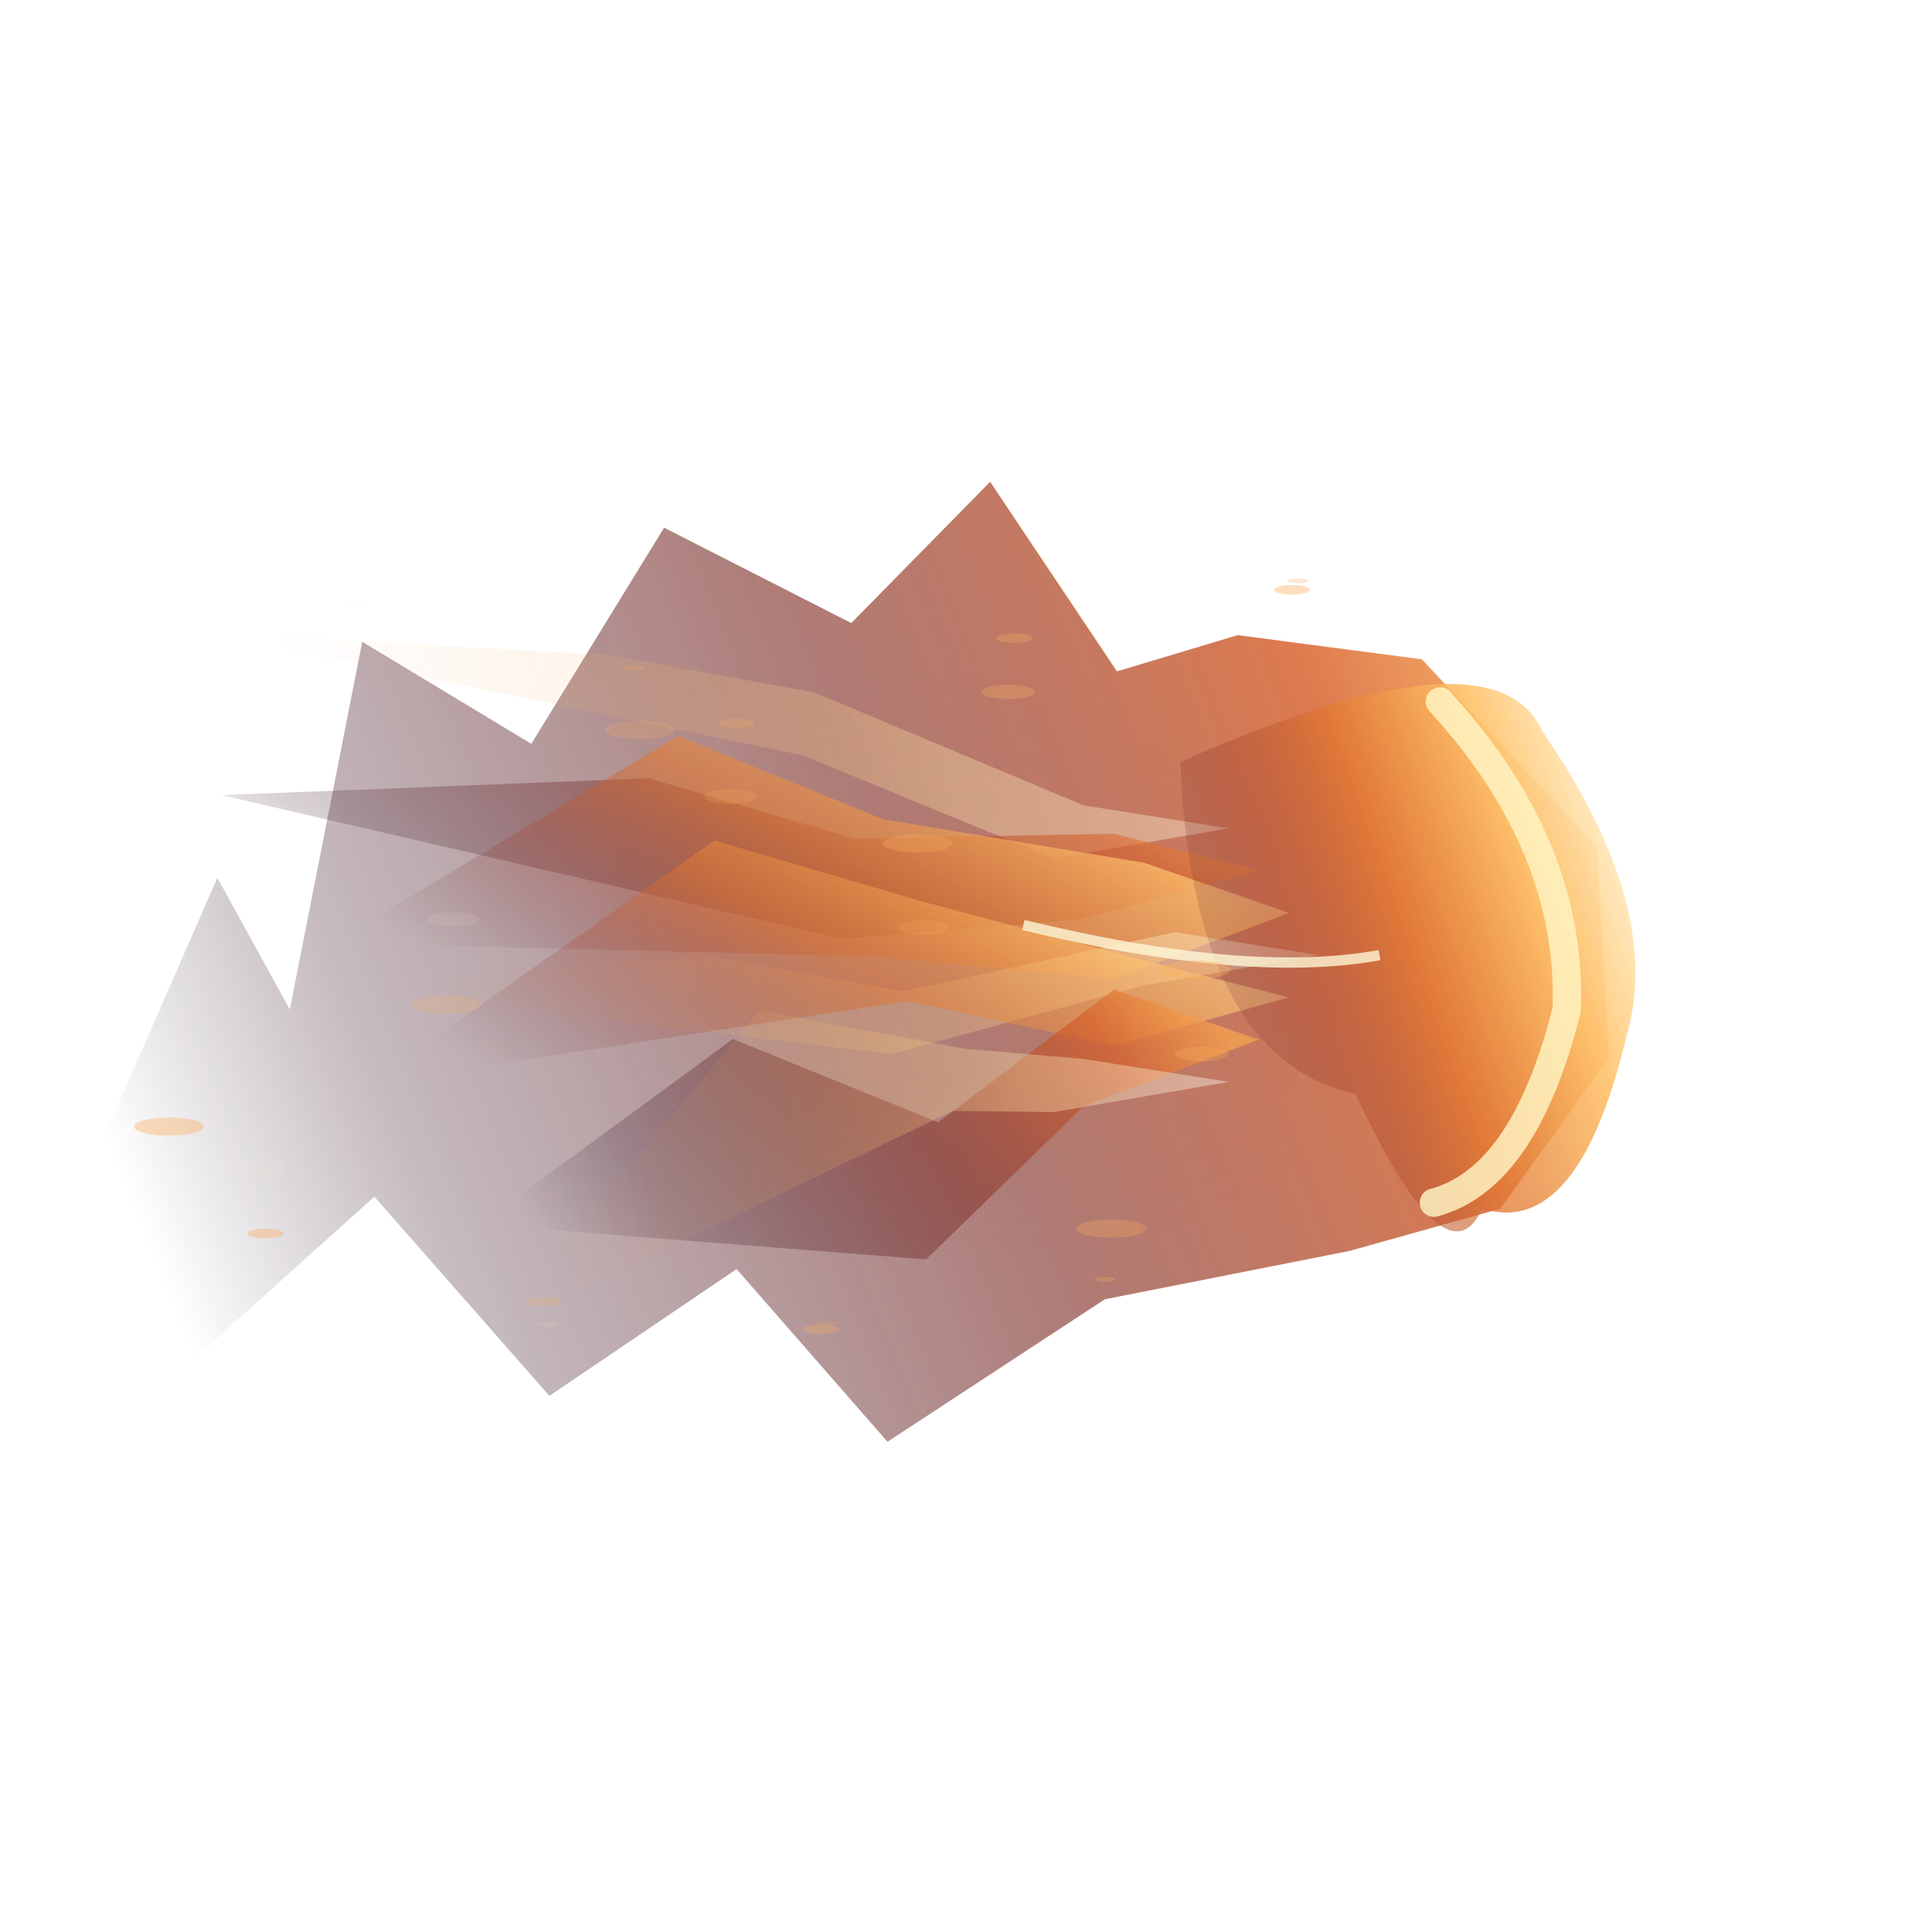
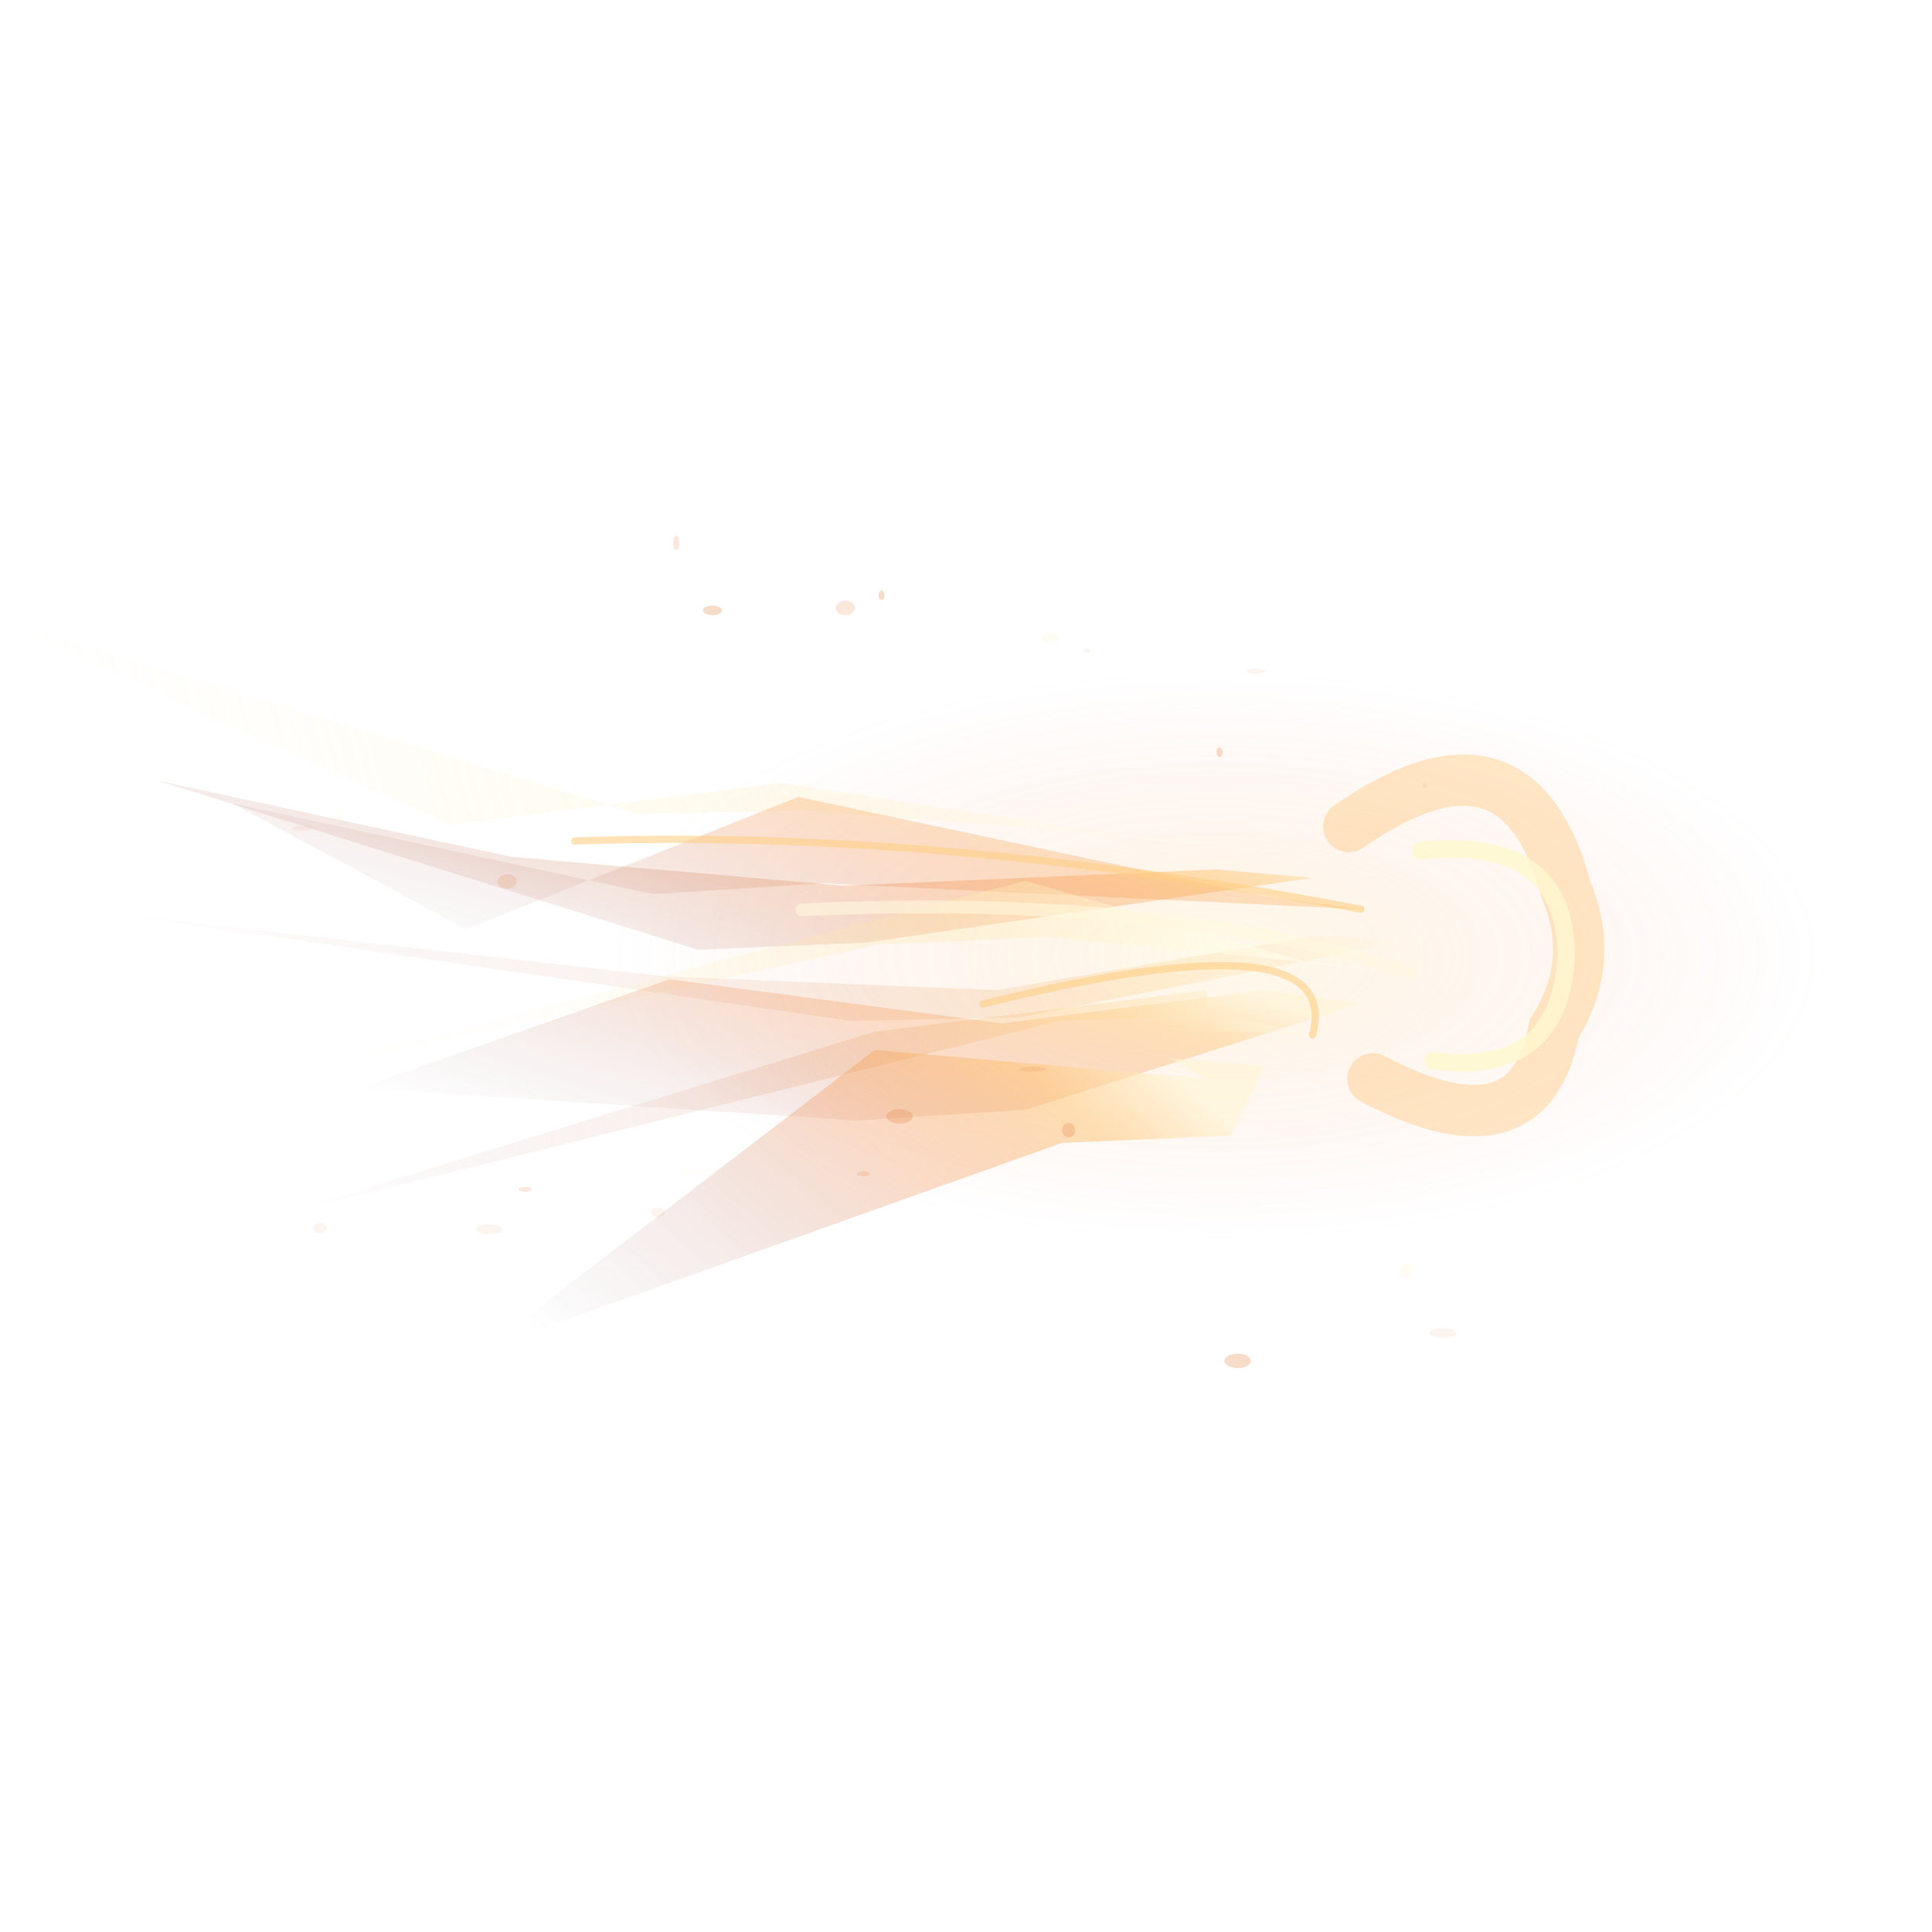
<svg xmlns="http://www.w3.org/2000/svg" width="320" height="320" viewBox="0 0 320 320">
  <defs>
-     <linearGradient id="blood" x1="0%" y1="60%" x2="100%" y2="35%">
-       <stop offset="0" stop-color="#24182b" stop-opacity="0" />
-       <stop offset=".18" stop-color="#462333" stop-opacity=".37" />
-       <stop offset=".55" stop-color="#823129" stop-opacity=".77" />
-       <stop offset=".85" stop-color="#d7602b" />
-       <stop offset="1" stop-color="#fba64b" />
+     <linearGradient id="a" x1="0%" y1="80%" x2="100%" y2="35%">
+       <stop offset="0" stop-color="#542735" stop-opacity="0" />
+       <stop offset=".29" stop-color="#a64b36" stop-opacity=".17" />
+       <stop offset=".60" stop-color="#f18742" stop-opacity=".48" />
+       <stop offset=".85" stop-color="#ffbf67" stop-opacity=".78" />
+       <stop offset="1" stop-color="#fff4ce" stop-opacity=".90" />
    </linearGradient>
-     <linearGradient id="saffron" x1="4%" y1="74%" x2="98%" y2="34%">
-       <stop offset="0" stop-color="#4e2135" stop-opacity="0" />
-       <stop offset=".27" stop-color="#a3422f" stop-opacity=".42" />
-       <stop offset=".52" stop-color="#e27831" stop-opacity=".83" />
-       <stop offset=".81" stop-color="#ffc36c" />
-       <stop offset="1" stop-color="#ffebc0" />
+     <linearGradient id="b" x1="0%" y1="50%" x2="100%" y2="45%">
+       <stop offset="0" stop-color="#802c38" stop-opacity="0" />
+       <stop offset=".41" stop-color="#d47346" stop-opacity=".22" />
+       <stop offset=".78" stop-color="#ffd18a" stop-opacity=".75" />
+       <stop offset="1" stop-color="#fff9e6" />
    </linearGradient>
-     <linearGradient id="white" x1="8%" y1="43%" x2="100%" y2="39%">
-       <stop offset="0" stop-color="#ec803e" stop-opacity="0" />
-       <stop offset=".38" stop-color="#fbbd62" stop-opacity=".35" />
-       <stop offset=".69" stop-color="#ffe6a7" stop-opacity=".87" />
-       <stop offset="1" stop-color="#fffdf2" />
+     <linearGradient id="c" x1="0%" y1="55%" x2="100%" y2="50%">
+       <stop offset="0" stop-color="#fff5c9" stop-opacity="0" />
+       <stop offset=".56" stop-color="#ffe6a2" stop-opacity=".47" />
+       <stop offset=".82" stop-color="#fffce2" stop-opacity=".86" />
+       <stop offset="1" stop-color="#ffffff" />
    </linearGradient>
-     <radialGradient id="dust">
-       <stop offset="0" stop-color="#ffe1a8" stop-opacity=".44" />
-       <stop offset=".21" stop-color="#f9a052" stop-opacity=".22" />
-       <stop offset=".72" stop-color="#9b514b" stop-opacity=".09" />
-       <stop offset="1" stop-color="#5e3144" stop-opacity="0" />
+     <radialGradient id="halo">
+       <stop offset="0" stop-color="#ffe8a2" stop-opacity=".38" />
+       <stop offset=".43" stop-color="#f9a354" stop-opacity=".17" />
+       <stop offset="1" stop-color="#f17051" stop-opacity="0" />
    </radialGradient>
  </defs>
-   <ellipse cx="169" cy="159" rx="74.0" ry="54" fill="url(#dust)" opacity=".16" />
-   <path d="M 12.0 200.2 L 36.0 145.4 L 48.0 167.2 L 60.0 106.3 L 88.0 123.2 L 110.0 87.4 L 141.0 103.2 L 164.0 79.8 L 185.0 111.2 L 205.0 105.2 L 235.5 109.2 L 264.5 140.2 L 266.5 175.2 L 248.5 200.2 L 223.5 207.2 L 183.0 215.2 L 147.0 238.8 L 122.0 210.2 L 91.0 231.2 L 62.0 198.2 L 32.0 225.2 Z" fill="url(#blood)" opacity=".83" />
-   <path d="M 34.4 104.8 L 100.9 108.5 L 134.9 114.7 L 179.5 133.4 L 203.5 137.2 L 174.5 142.2 L 132.9 125.1 L 34.4 104.8 Z" fill="url(#white)" opacity="0.4" />
-   <path d="M 36.7 131.7 L 107.5 128.9 L 141.5 138.9 L 184.5 138.1 L 208.5 144.2 L 179.5 152.2 L 139.5 155.5 L 36.7 131.7 Z" fill="url(#blood)" opacity="0.6" />
-   <path d="M 55.2 156.2 L 112.3 121.9 L 146.3 135.7 L 189.5 142.9 L 213.5 151.2 L 184.5 162.2 L 144.3 158.4 L 55.2 156.2 Z" fill="url(#saffron)" opacity="0.7" />
-   <path d="M 57.7 163.7 L 115.6 158.0 L 149.6 164.2 L 194.5 154.4 L 218.5 158.2 L 189.5 163.2 L 147.6 174.6 L 57.7 163.7 Z" fill="url(#white)" opacity="0.4" />
-   <path d="M 61.1 179.5 L 118.3 139.2 L 152.3 149.2 L 189.5 159.1 L 213.5 165.2 L 184.5 173.2 L 150.3 165.8 L 61.1 179.5 Z" fill="url(#saffron)" opacity="0.6" />
-   <path d="M 79.5 202.8 L 121.4 172.1 L 155.4 185.9 L 184.5 163.9 L 208.5 172.2 L 179.5 183.2 L 153.4 208.6 L 79.5 202.8 Z" fill="url(#blood)" opacity="0.7" />
-   <path d="M 81.1 221.0 L 125.8 167.4 L 159.8 173.7 L 179.5 175.4 L 203.5 179.2 L 174.5 184.2 L 157.8 184.0 L 81.1 221.0 Z" fill="url(#white)" opacity="0.4" />
-   <path d="M195.5 126.2 Q247.5 103.2 255.5 121.2 Q275.5 150.2 269.5 171.2 Q261.5 205.2 245.5 200.2 Q239.5 213.2 224.5 181.2 Q197.5 175.2 195.5 126.2 Z" fill="url(#saffron)" opacity=".92" />
-   <path d="M238.5 116.2 Q260.5 140.2 259.5 167.2 Q252.5 195.2 237.5 199.2" fill="none" stroke="#fff4c3" stroke-width="4.7" stroke-linecap="round" opacity=".83" />
-   <path d="M169.5 153.2 Q206.5 162.2 228.5 158.2" fill="none" stroke="#fffad8" stroke-width="1.7" opacity=".78" />
-   <ellipse cx="91.0" cy="219.4" rx="1.7" ry="0.4" fill="#ffefbd" opacity="0.1" />
-   <ellipse cx="122.0" cy="119.8" rx="3.0" ry="0.8" fill="#f9ae5f" opacity="0.2" />
-   <ellipse cx="153.0" cy="153.6" rx="4.4" ry="1.2" fill="#f9ae5f" opacity="0.2" />
-   <ellipse cx="184.0" cy="203.5" rx="5.8" ry="1.5" fill="#f9ae5f" opacity="0.3" />
-   <ellipse cx="215.0" cy="96.2" rx="1.7" ry="0.4" fill="#f9ae5f" opacity="0.3" />
-   <ellipse cx="44.0" cy="204.3" rx="3.0" ry="0.8" fill="#f9ae5f" opacity="0.4" />
-   <ellipse cx="75.0" cy="152.3" rx="4.4" ry="1.2" fill="#ffefbd" opacity="0.1" />
-   <ellipse cx="106.0" cy="120.9" rx="5.8" ry="1.5" fill="#f9ae5f" opacity="0.2" />
-   <ellipse cx="137.0" cy="219.2" rx="1.7" ry="0.4" fill="#f9ae5f" opacity="0.2" />
-   <ellipse cx="168.0" cy="105.7" rx="3.0" ry="0.8" fill="#f9ae5f" opacity="0.3" />
-   <ellipse cx="199.0" cy="174.6" rx="4.4" ry="1.2" fill="#f9ae5f" opacity="0.3" />
-   <ellipse cx="28.0" cy="186.6" rx="5.8" ry="1.5" fill="#f9ae5f" opacity="0.4" />
-   <ellipse cx="59.0" cy="100.0" rx="1.7" ry="0.4" fill="#ffefbd" opacity="0.1" />
-   <ellipse cx="90.0" cy="215.6" rx="3.0" ry="0.8" fill="#f9ae5f" opacity="0.2" />
-   <ellipse cx="121.0" cy="131.9" rx="4.4" ry="1.2" fill="#f9ae5f" opacity="0.2" />
-   <ellipse cx="152.0" cy="139.7" rx="5.8" ry="1.5" fill="#f9ae5f" opacity="0.3" />
-   <ellipse cx="183.0" cy="211.9" rx="1.7" ry="0.4" fill="#f9ae5f" opacity="0.3" />
-   <ellipse cx="214.0" cy="97.7" rx="3.0" ry="0.8" fill="#f9ae5f" opacity="0.4" />
-   <ellipse cx="43.0" cy="193.7" rx="4.4" ry="1.2" fill="#ffefbd" opacity="0.1" />
-   <ellipse cx="74.0" cy="166.4" rx="5.8" ry="1.5" fill="#f9ae5f" opacity="0.2" />
-   <ellipse cx="105.0" cy="110.6" rx="1.7" ry="0.4" fill="#f9ae5f" opacity="0.2" />
-   <ellipse cx="136.0" cy="220.2" rx="3.0" ry="0.8" fill="#f9ae5f" opacity="0.3" />
-   <ellipse cx="167.0" cy="114.6" rx="4.4" ry="1.2" fill="#f9ae5f" opacity="0.3" />
-   <ellipse cx="198.0" cy="160.6" rx="5.8" ry="1.5" fill="#f9ae5f" opacity="0.4" />
-   <ellipse cx="27.0" cy="198.4" rx="1.7" ry="0.4" fill="#ffefbd" opacity="0.1" />
+   <ellipse cx="201.4" cy="158.4" rx="100" ry="47" fill="url(#halo)" opacity=".58" />
+   <path d="M -2.4 101.9 L 74.5 136.6 L 129.5 129.7 L 193.4 139.5 L 209.4 140.2 L 133.5 134.2 L 105.5 134.8 L -2.4 101.9 Z" fill="url(#c)" opacity="0.4" />
+   <path d="M 26.1 129.3 L 84.6 141.9 L 139.6 146.7 L 201.4 144.0 L 217.4 145.4 L 143.6 156.1 L 115.6 157.3 L 26.1 129.3 Z" fill="url(#a)" opacity="0.6" />
+   <path d="M 38.6 133.1 L 77.2 153.9 L 132.2 132.0 L 209.4 148.4 L 225.4 150.6 L 136.2 146.3 L 108.2 148.1 L 38.6 133.1 Z" fill="url(#a)" opacity="0.5" />
+   <path d="M95.2 139.3 Q155.2 137.2 225.4 150.6" fill="none" stroke="#ffcf85" stroke-width="1.2" opacity=".60" stroke-linecap="round" />
+   <path d="M 21.0 151.6 L 109.9 161.7 L 164.9 164.0 L 217.4 155.1 L 233.4 155.8 L 168.9 168.5 L 140.9 169.1 L 21.0 151.6 Z" fill="url(#b)" opacity="0.4" />
+   <path d="M 53.4 176.6 L 114.8 160.3 L 169.8 145.9 L 217.4 159.6 L 233.4 161.0 L 173.8 155.2 L 145.8 156.4 L 53.4 176.6 Z" fill="url(#c)" opacity="0.6" />
+   <path d="M132.8 150.7 Q192.8 147.9 233.4 161.0" fill="none" stroke="#fff9de" stroke-width="2.1" opacity=".60" stroke-linecap="round" />
+   <path d="M 59.5 180.2 L 110.9 162.2 L 165.9 169.5 L 209.4 164.0 L 225.4 166.2 L 169.9 183.8 L 141.9 185.6 L 59.5 180.2 Z" fill="url(#a)" opacity="0.5" />
+   <path d="M 45.3 201.5 L 144.8 170.9 L 199.8 164.0 L 201.4 170.7 L 217.4 171.4 L 203.8 168.4 L 175.8 169.0 L 45.3 201.5 Z" fill="url(#b)" opacity="0.5" />
+   <path d="M162.8 166.3 Q222.8 151.4 217.4 171.4" fill="none" stroke="#ffcf85" stroke-width="1.2" opacity=".60" stroke-linecap="round" />
+   <path d="M 80.3 223.4 L 144.9 173.9 L 199.9 178.7 L 193.4 175.2 L 209.4 176.6 L 203.9 188.1 L 175.9 189.3 L 80.3 223.4 Z" fill="url(#a)" opacity="0.6" />
+   <path d="M223.4 136.9 Q251.4 117.4 259.4 147.4 Q264.4 159.4 257.4 170.4 Q253.4 192.4 227.4 178.7" fill="none" stroke="#ffc474" stroke-width="8.5" stroke-linecap="round" opacity=".39" />
+   <path d="M235.4 140.9 Q259.4 138.4 259.4 158.4 Q258.4 178.4 237.4 175.7" fill="none" stroke="#fff8cf" stroke-width="2.9" stroke-linecap="round" opacity=".83" />
+   <ellipse cx="78.0" cy="134.8" rx="0.5" ry="0.4" fill="#fff7d6" opacity="0.1" />
+   <ellipse cx="109.0" cy="200.8" rx="1.1" ry="0.8" fill="#e58b4e" opacity="0.1" />
+   <ellipse cx="140.0" cy="100.7" rx="1.6" ry="1.2" fill="#e58b4e" opacity="0.2" />
+   <ellipse cx="171.0" cy="177.1" rx="2.2" ry="0.4" fill="#e58b4e" opacity="0.2" />
+   <ellipse cx="202.0" cy="124.6" rx="0.5" ry="0.8" fill="#e58b4e" opacity="0.3" />
+   <ellipse cx="233.0" cy="210.6" rx="1.1" ry="1.2" fill="#fff7d6" opacity="0.3" />
+   <ellipse cx="50.0" cy="137.2" rx="1.6" ry="0.4" fill="#e58b4e" opacity="0.1" />
+   <ellipse cx="81.0" cy="203.6" rx="2.2" ry="0.8" fill="#e58b4e" opacity="0.1" />
+   <ellipse cx="112.0" cy="89.9" rx="0.5" ry="1.2" fill="#e58b4e" opacity="0.2" />
+   <ellipse cx="143.0" cy="194.4" rx="1.1" ry="0.4" fill="#e58b4e" opacity="0.2" />
+   <ellipse cx="174.0" cy="105.7" rx="1.6" ry="0.8" fill="#fff7d6" opacity="0.3" />
+   <ellipse cx="205.0" cy="225.4" rx="2.2" ry="1.2" fill="#e58b4e" opacity="0.3" />
+   <ellipse cx="236.0" cy="130.1" rx="0.5" ry="0.4" fill="#e58b4e" opacity="0.1" />
+   <ellipse cx="53.0" cy="203.4" rx="1.1" ry="0.8" fill="#e58b4e" opacity="0.1" />
+   <ellipse cx="84.0" cy="146.0" rx="1.6" ry="1.2" fill="#e58b4e" opacity="0.2" />
+   <ellipse cx="115.0" cy="194.2" rx="2.2" ry="0.4" fill="#fff7d6" opacity="0.2" />
+   <ellipse cx="146.0" cy="98.6" rx="0.5" ry="0.8" fill="#e58b4e" opacity="0.3" />
+   <ellipse cx="177.0" cy="187.2" rx="1.1" ry="1.2" fill="#e58b4e" opacity="0.3" />
+   <ellipse cx="208.0" cy="111.2" rx="1.6" ry="0.4" fill="#e58b4e" opacity="0.1" />
+   <ellipse cx="239.0" cy="220.8" rx="2.2" ry="0.8" fill="#e58b4e" opacity="0.1" />
+   <ellipse cx="56.0" cy="135.1" rx="0.5" ry="1.2" fill="#fff7d6" opacity="0.2" />
+   <ellipse cx="87.0" cy="197.0" rx="1.1" ry="0.4" fill="#e58b4e" opacity="0.2" />
+   <ellipse cx="118.0" cy="101.1" rx="1.6" ry="0.8" fill="#e58b4e" opacity="0.3" />
+   <ellipse cx="149.0" cy="184.9" rx="2.2" ry="1.2" fill="#e58b4e" opacity="0.3" />
+   <ellipse cx="180.0" cy="107.8" rx="0.5" ry="0.4" fill="#e58b4e" opacity="0.1" />
</svg>
